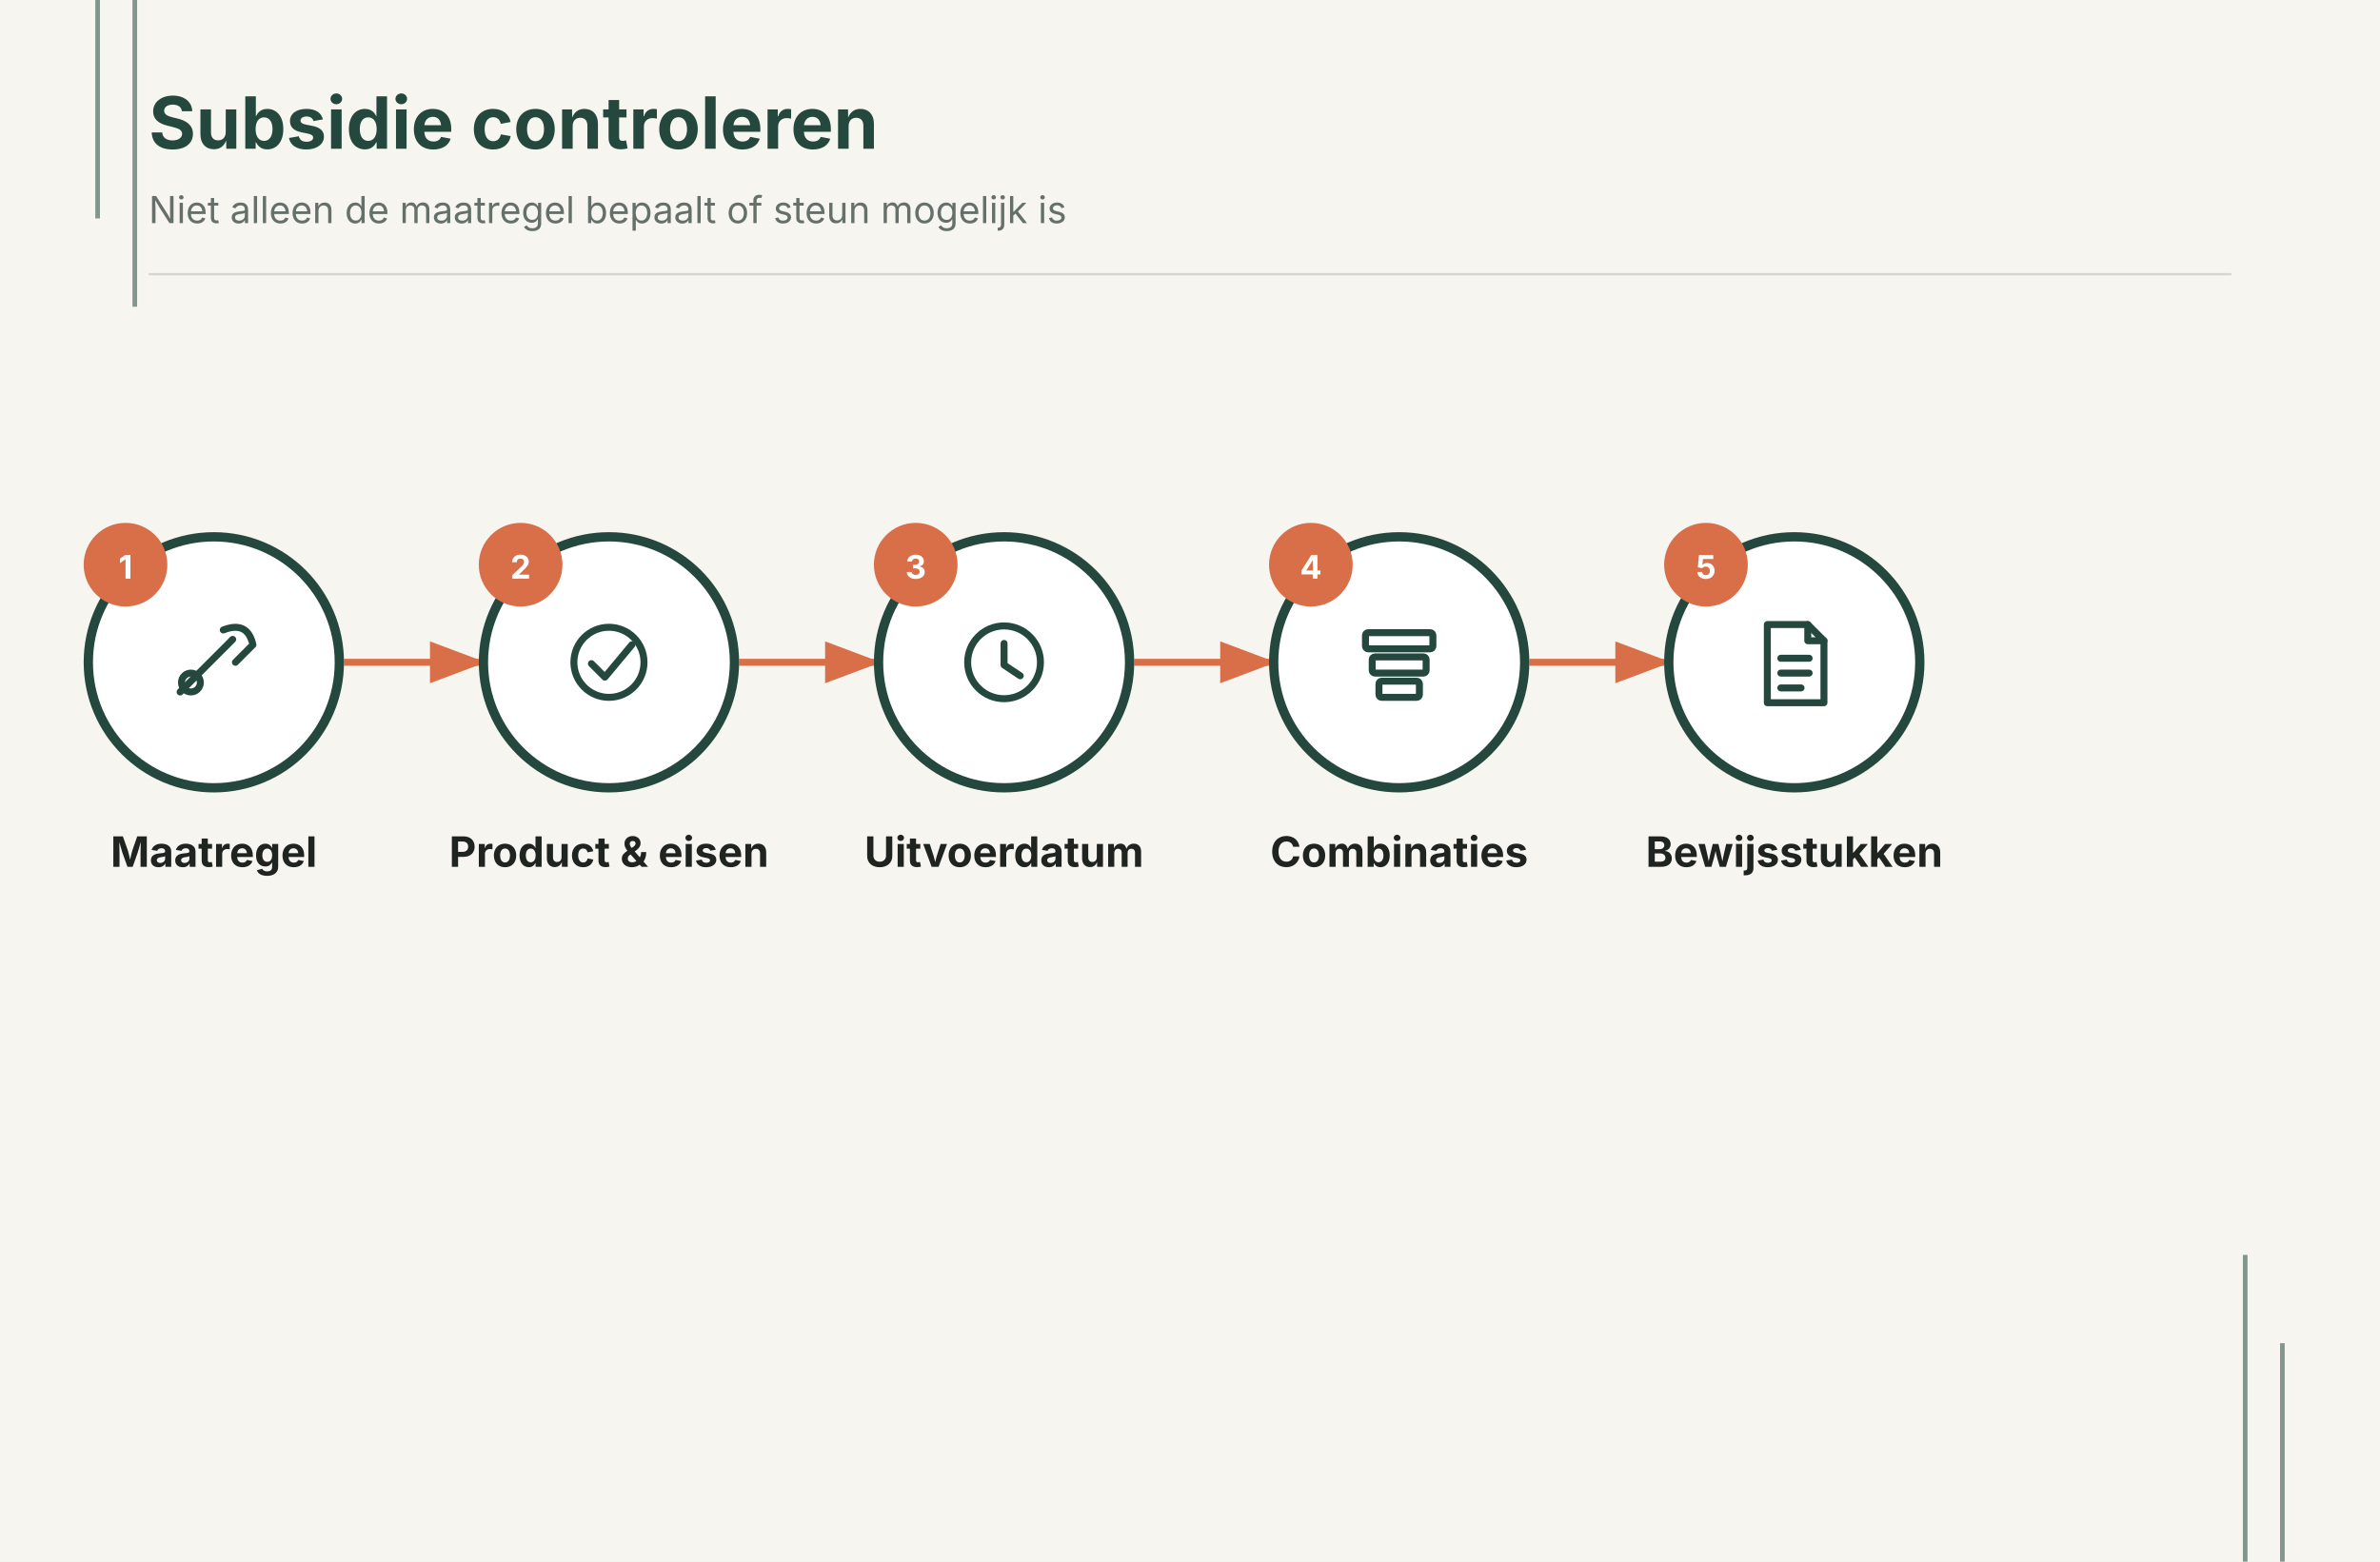
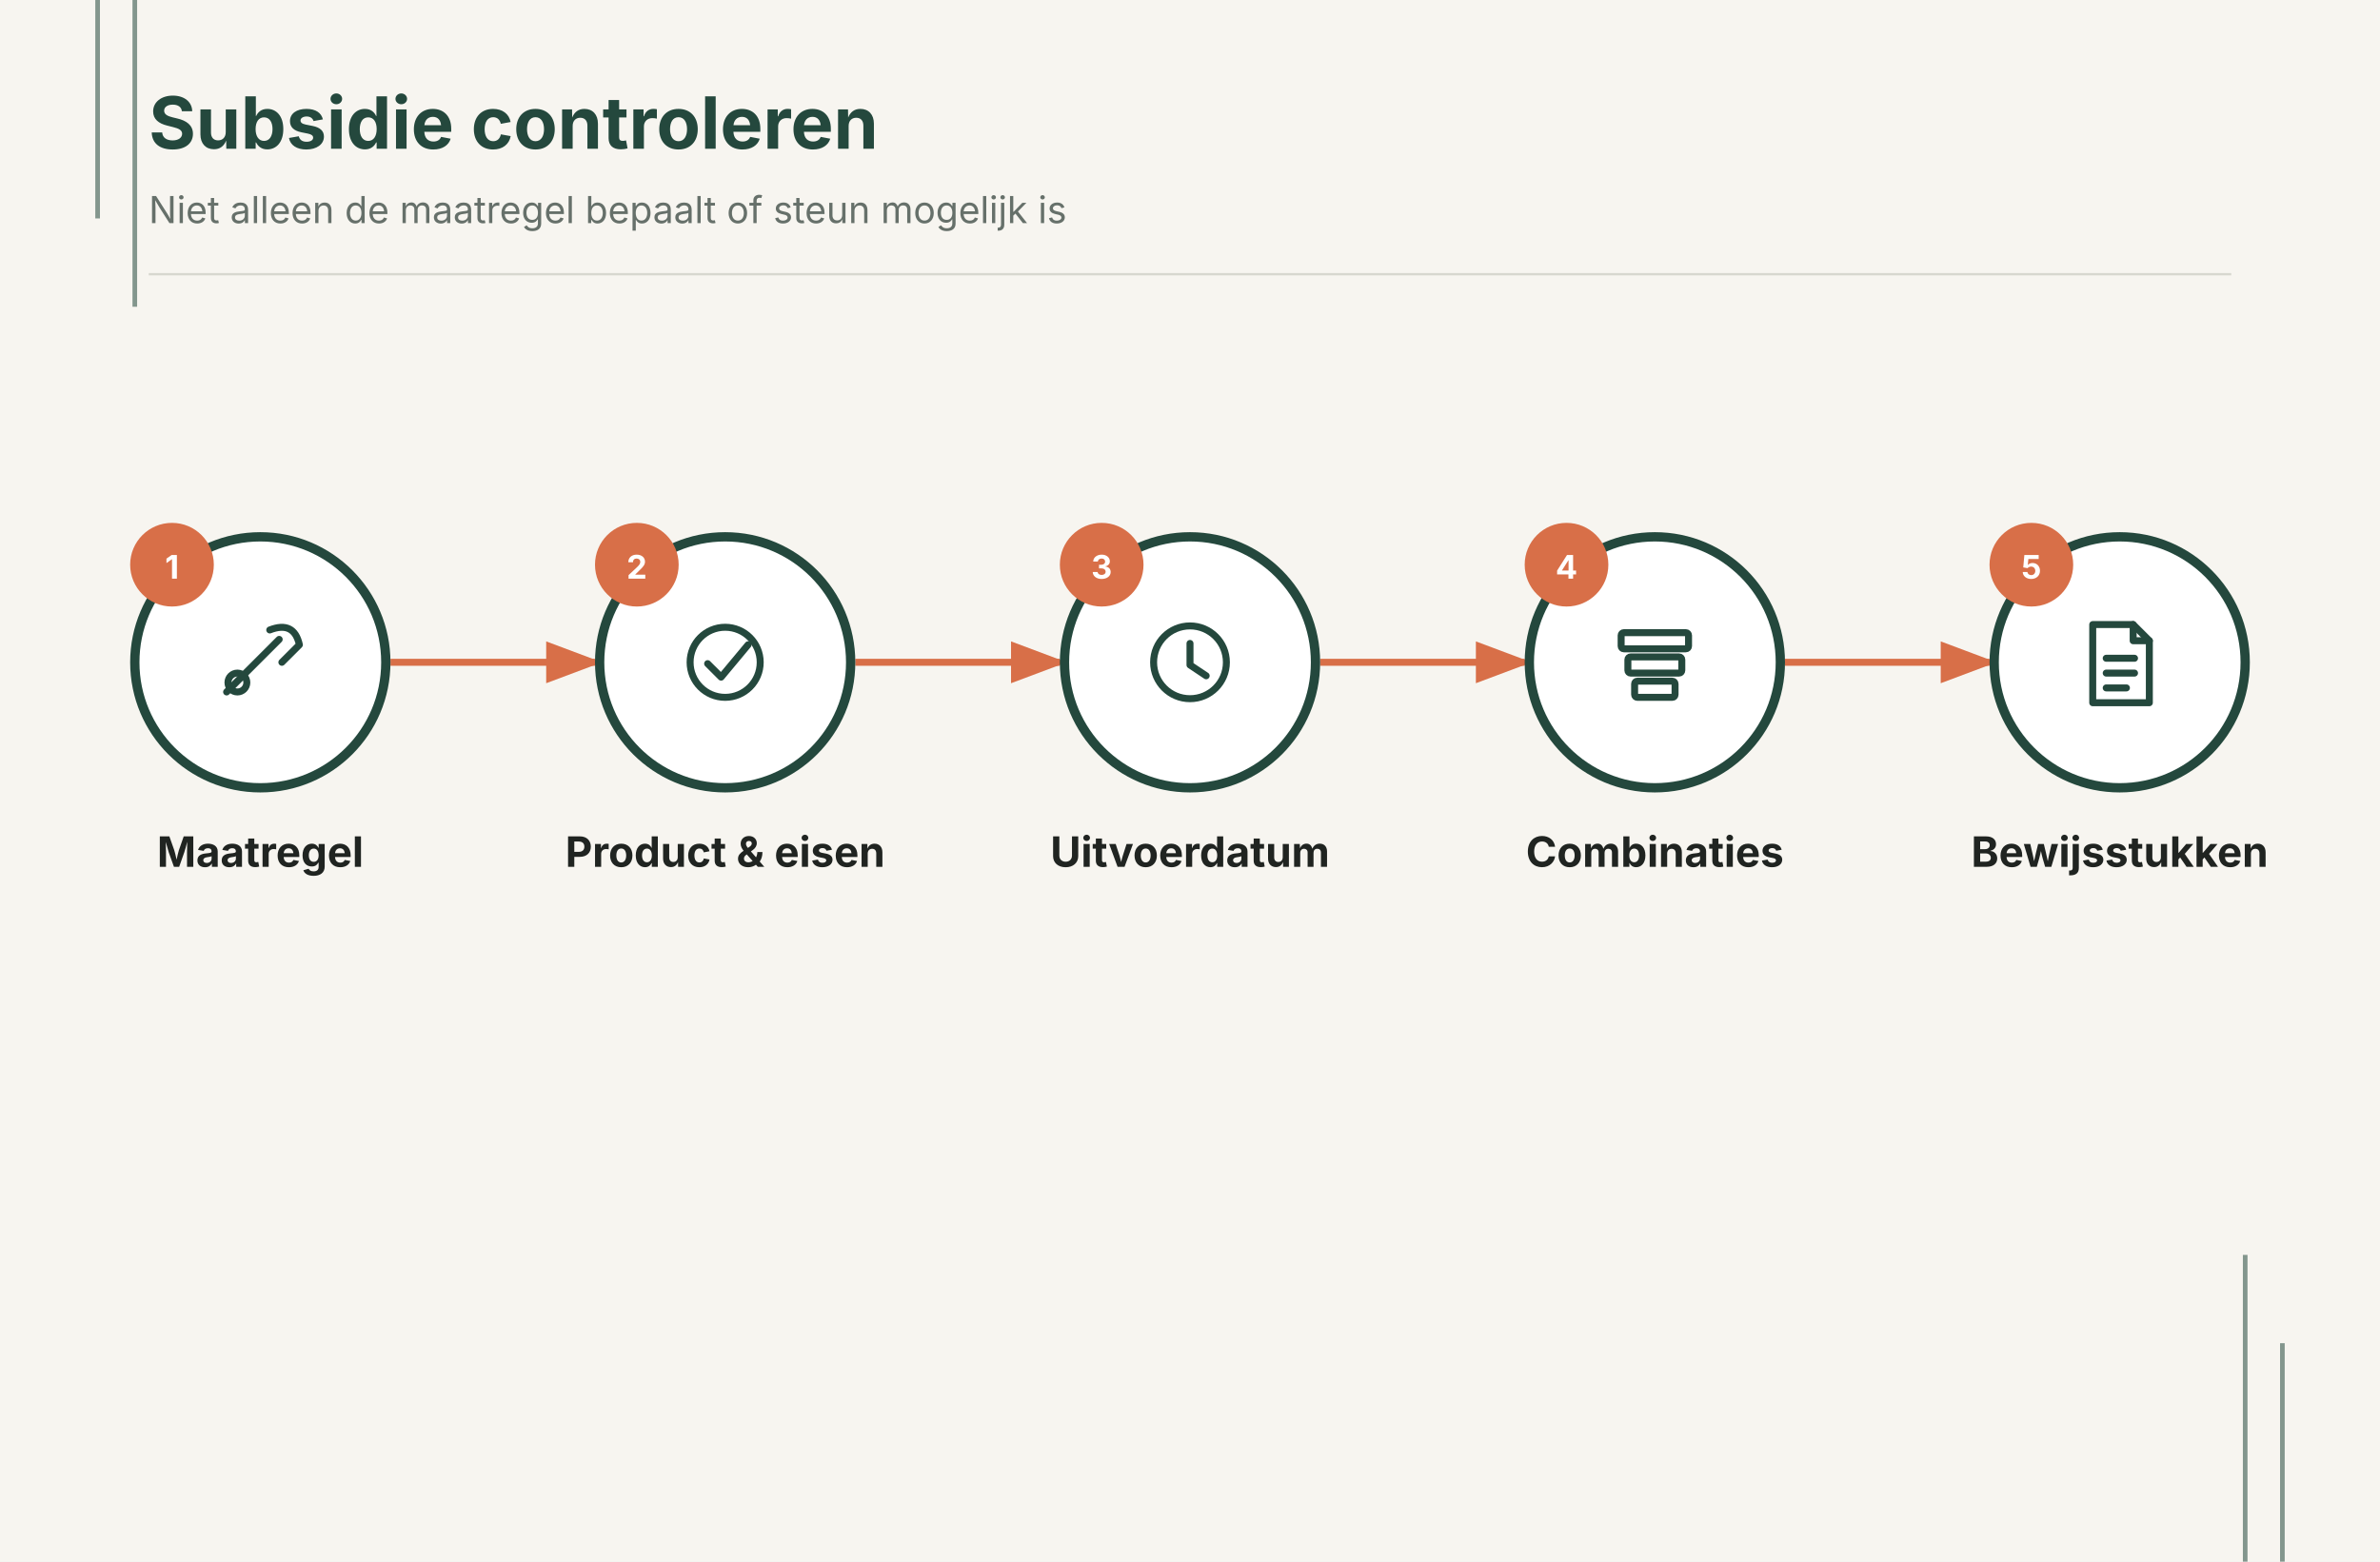
<svg xmlns="http://www.w3.org/2000/svg" width="1024" height="672" viewBox="0 0 1024 672" role="img">
  <defs>
    <marker id="a" markerWidth="8" markerHeight="8" refX="7" refY="3" orient="auto">
      <path d="M0,0 L0,6 L8,3 z" fill="#D86F48" />
    </marker>
  </defs>
  <rect width="1024" height="672" fill="#F7F5F0" />
  <path d="M42 0 V94 M58 0 V132" stroke="#24483D" stroke-width="2" opacity=".55" />
  <path d="M982 672 V578 M966 672 V540" stroke="#24483D" stroke-width="2" opacity=".55" />
  <text x="64" y="64" text-anchor="start" font-family="Inter,Arial,sans-serif" font-size="31" font-weight="700" fill="#24483D">
    <tspan x="64" dy="0">Subsidie controleren</tspan>
  </text>
  <text x="64" y="96" text-anchor="start" font-family="Inter,Arial,sans-serif" font-size="16" font-weight="400" fill="#66706A">
    <tspan x="64" dy="0">Niet alleen de maatregel bepaalt of steun mogelijk is</tspan>
  </text>
  <line x1="64" y1="118" x2="960" y2="118" stroke="#D7D7CF" stroke-width="1" />
-   <path d="M 148 285 H 206" stroke="#D86F48" stroke-width="3" marker-end="url(#a)" />
-   <path d="M 318 285 H 376" stroke="#D86F48" stroke-width="3" marker-end="url(#a)" />
-   <path d="M 488 285 H 546" stroke="#D86F48" stroke-width="3" marker-end="url(#a)" />
-   <path d="M 658 285 H 716" stroke="#D86F48" stroke-width="3" marker-end="url(#a)" />
-   <circle cx="92" cy="285" r="54" fill="#FFFFFF" stroke="#24483D" stroke-width="4" />
+   <path d="M 168.0 285 H 256.0" stroke="#D86F48" stroke-width="3" marker-end="url(#a)" />
+   <path d="M 368.0 285 H 456.0" stroke="#D86F48" stroke-width="3" marker-end="url(#a)" />
+   <path d="M 568.0 285 H 656.0" stroke="#D86F48" stroke-width="3" marker-end="url(#a)" />
+   <path d="M 768.0 285 H 856.0" stroke="#D86F48" stroke-width="3" marker-end="url(#a)" />
+   <circle cx="112.0" cy="285" r="54" fill="#FFFFFF" stroke="#24483D" stroke-width="4" />
  <g stroke="#24483D" stroke-width="3" fill="none" stroke-linecap="round" stroke-linejoin="round">
-     <path d="M 77.5 297.76 L 100.12 275.14" />
-     <path d="M 96.06 271.08 Q 106.5 267.02 108.82 277.46 L 101.28 285" />
-     <circle cx="82.14" cy="293.7" r="4.06" />
+     <path d="M 97.5 297.76 L 120.12 275.14" />
+     <path d="M 116.06 271.08 Q 126.5 267.02 128.82 277.46 L 121.28 285" />
+     <circle cx="102.14" cy="293.7" r="4.06" />
  </g>
-   <circle cx="54" cy="243" r="18" fill="#D86F48" />
-   <text x="54" y="249" text-anchor="middle" font-family="Inter,Arial,sans-serif" font-size="14" font-weight="700" fill="#FFFFFF">
-     <tspan x="54" dy="0">1</tspan>
+   <circle cx="74.0" cy="243" r="18" fill="#D86F48" />
+   <text x="74.0" y="249" text-anchor="middle" font-family="Inter,Arial,sans-serif" font-size="14" font-weight="700" fill="#FFFFFF">
+     <tspan x="74.0" dy="0">1</tspan>
  </text>
-   <text x="92" y="373" text-anchor="middle" font-family="Inter,Arial,sans-serif" font-size="18" font-weight="700" fill="#202421">
-     <tspan x="92" dy="0">Maatregel</tspan>
+   <text x="112.0" y="373" text-anchor="middle" font-family="Inter,Arial,sans-serif" font-size="18" font-weight="700" fill="#202421">
+     <tspan x="112.0" dy="0">Maatregel</tspan>
  </text>
-   <circle cx="262" cy="285" r="54" fill="#FFFFFF" stroke="#24483D" stroke-width="4" />
+   <circle cx="312.0" cy="285" r="54" fill="#FFFFFF" stroke="#24483D" stroke-width="4" />
  <g stroke="#24483D" stroke-width="3" fill="none" stroke-linecap="round" stroke-linejoin="round">
-     <circle cx="262" cy="285" r="15.08" />
-     <path d="M 254.46 285.58 L 260.26 291.38 L 271.86 277.46" />
+     <circle cx="312.0" cy="285" r="15.08" />
+     <path d="M 304.46 285.58 L 310.26 291.38 L 321.86 277.46" />
  </g>
-   <circle cx="224" cy="243" r="18" fill="#D86F48" />
-   <text x="224" y="249" text-anchor="middle" font-family="Inter,Arial,sans-serif" font-size="14" font-weight="700" fill="#FFFFFF">
-     <tspan x="224" dy="0">2</tspan>
+   <circle cx="274.0" cy="243" r="18" fill="#D86F48" />
+   <text x="274.0" y="249" text-anchor="middle" font-family="Inter,Arial,sans-serif" font-size="14" font-weight="700" fill="#FFFFFF">
+     <tspan x="274.0" dy="0">2</tspan>
  </text>
-   <text x="262" y="373" text-anchor="middle" font-family="Inter,Arial,sans-serif" font-size="18" font-weight="700" fill="#202421">
-     <tspan x="262" dy="0">Product &amp; eisen</tspan>
+   <text x="312.0" y="373" text-anchor="middle" font-family="Inter,Arial,sans-serif" font-size="18" font-weight="700" fill="#202421">
+     <tspan x="312.0" dy="0">Product &amp; eisen</tspan>
  </text>
-   <circle cx="432" cy="285" r="54" fill="#FFFFFF" stroke="#24483D" stroke-width="4" />
+   <circle cx="512.0" cy="285" r="54" fill="#FFFFFF" stroke="#24483D" stroke-width="4" />
  <g stroke="#24483D" stroke-width="3" fill="none" stroke-linecap="round" stroke-linejoin="round">
-     <circle cx="432" cy="285" r="15.66" />
-     <path d="M 432 276.88 V 286.16 L 438.96 290.8" />
+     <circle cx="512.0" cy="285" r="15.66" />
+     <path d="M 512.0 276.88 V 286.16 L 518.96 290.8" />
  </g>
-   <circle cx="394" cy="243" r="18" fill="#D86F48" />
-   <text x="394" y="249" text-anchor="middle" font-family="Inter,Arial,sans-serif" font-size="14" font-weight="700" fill="#FFFFFF">
-     <tspan x="394" dy="0">3</tspan>
+   <circle cx="474.0" cy="243" r="18" fill="#D86F48" />
+   <text x="474.0" y="249" text-anchor="middle" font-family="Inter,Arial,sans-serif" font-size="14" font-weight="700" fill="#FFFFFF">
+     <tspan x="474.0" dy="0">3</tspan>
  </text>
-   <text x="432" y="373" text-anchor="middle" font-family="Inter,Arial,sans-serif" font-size="18" font-weight="700" fill="#202421">
-     <tspan x="432" dy="0">Uitvoerdatum</tspan>
+   <text x="512.0" y="373" text-anchor="middle" font-family="Inter,Arial,sans-serif" font-size="18" font-weight="700" fill="#202421">
+     <tspan x="512.0" dy="0">Uitvoerdatum</tspan>
  </text>
-   <circle cx="602" cy="285" r="54" fill="#FFFFFF" stroke="#24483D" stroke-width="4" />
+   <circle cx="712.0" cy="285" r="54" fill="#FFFFFF" stroke="#24483D" stroke-width="4" />
  <g stroke="#24483D" stroke-width="3" fill="none" stroke-linecap="round" stroke-linejoin="round">
-     <rect x="587.5" y="272.24" width="29" height="6.96" rx="1.16" />
-     <rect x="590.4" y="282.68" width="23.2" height="6.96" rx="1.16" />
-     <rect x="593.3" y="293.12" width="17.4" height="6.96" rx="1.16" />
+     <rect x="697.5" y="272.24" width="29" height="6.96" rx="1.16" />
+     <rect x="700.4" y="282.68" width="23.2" height="6.96" rx="1.16" />
+     <rect x="703.3" y="293.12" width="17.4" height="6.96" rx="1.16" />
  </g>
-   <circle cx="564" cy="243" r="18" fill="#D86F48" />
-   <text x="564" y="249" text-anchor="middle" font-family="Inter,Arial,sans-serif" font-size="14" font-weight="700" fill="#FFFFFF">
-     <tspan x="564" dy="0">4</tspan>
+   <circle cx="674.0" cy="243" r="18" fill="#D86F48" />
+   <text x="674.0" y="249" text-anchor="middle" font-family="Inter,Arial,sans-serif" font-size="14" font-weight="700" fill="#FFFFFF">
+     <tspan x="674.0" dy="0">4</tspan>
  </text>
-   <text x="602" y="373" text-anchor="middle" font-family="Inter,Arial,sans-serif" font-size="18" font-weight="700" fill="#202421">
-     <tspan x="602" dy="0">Combinaties</tspan>
+   <text x="712.0" y="373" text-anchor="middle" font-family="Inter,Arial,sans-serif" font-size="18" font-weight="700" fill="#202421">
+     <tspan x="712.0" dy="0">Combinaties</tspan>
  </text>
-   <circle cx="772" cy="285" r="54" fill="#FFFFFF" stroke="#24483D" stroke-width="4" />
+   <circle cx="912.0" cy="285" r="54" fill="#FFFFFF" stroke="#24483D" stroke-width="4" />
  <g stroke="#24483D" stroke-width="3" fill="none" stroke-linecap="round" stroke-linejoin="round">
-     <path d="M 760.4 268.76 H 777.8 L 784.76 275.72 V 302.4 H 760.4 Z" />
-     <path d="M 777.8 268.76 V 275.72 H 784.76" />
-     <path d="M 766.2 283.26 H 778.38 M 766.2 289.64 H 778.38 M 766.2 296.02 H 774.9" />
+     <path d="M 900.4 268.76 H 917.8 L 924.76 275.72 V 302.4 H 900.4 Z" />
+     <path d="M 917.8 268.76 V 275.72 H 924.76" />
+     <path d="M 906.2 283.26 H 918.38 M 906.2 289.64 H 918.38 M 906.2 296.02 H 914.9" />
  </g>
-   <circle cx="734" cy="243" r="18" fill="#D86F48" />
-   <text x="734" y="249" text-anchor="middle" font-family="Inter,Arial,sans-serif" font-size="14" font-weight="700" fill="#FFFFFF">
-     <tspan x="734" dy="0">5</tspan>
+   <circle cx="874.0" cy="243" r="18" fill="#D86F48" />
+   <text x="874.0" y="249" text-anchor="middle" font-family="Inter,Arial,sans-serif" font-size="14" font-weight="700" fill="#FFFFFF">
+     <tspan x="874.0" dy="0">5</tspan>
  </text>
-   <text x="772" y="373" text-anchor="middle" font-family="Inter,Arial,sans-serif" font-size="18" font-weight="700" fill="#202421">
-     <tspan x="772" dy="0">Bewijsstukken</tspan>
+   <text x="912.0" y="373" text-anchor="middle" font-family="Inter,Arial,sans-serif" font-size="18" font-weight="700" fill="#202421">
+     <tspan x="912.0" dy="0">Bewijsstukken</tspan>
  </text>
</svg>
